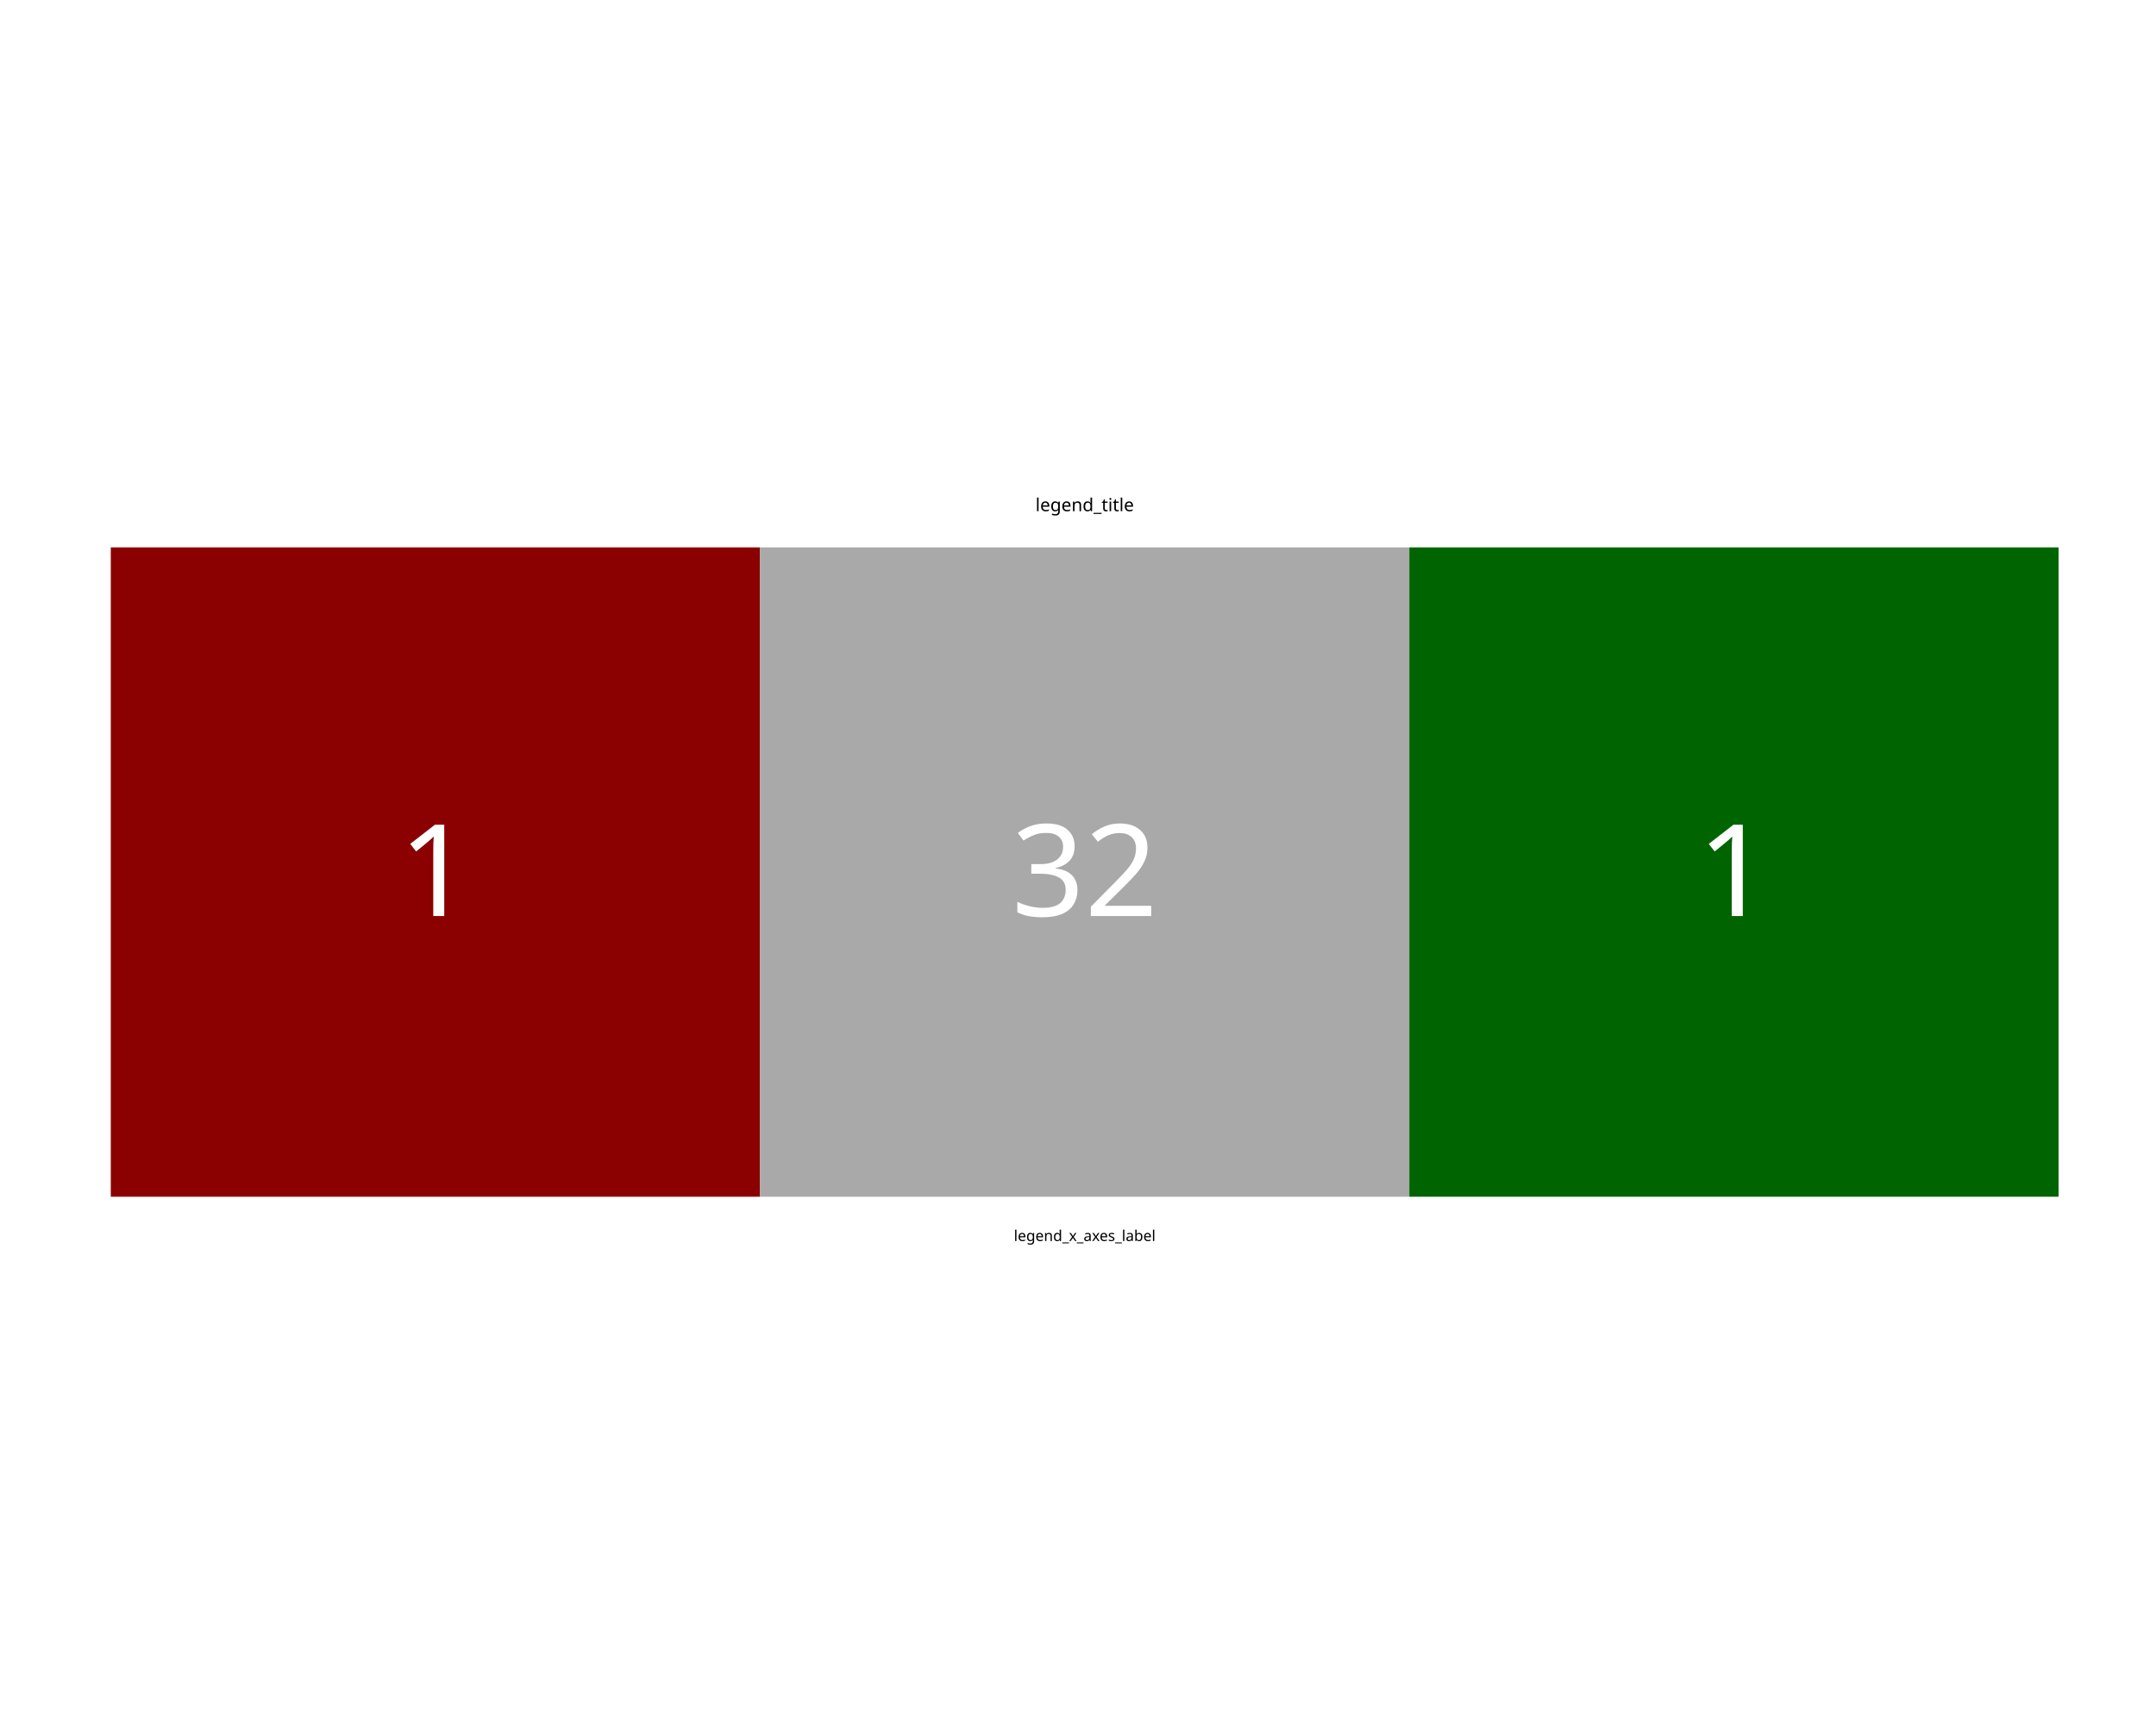
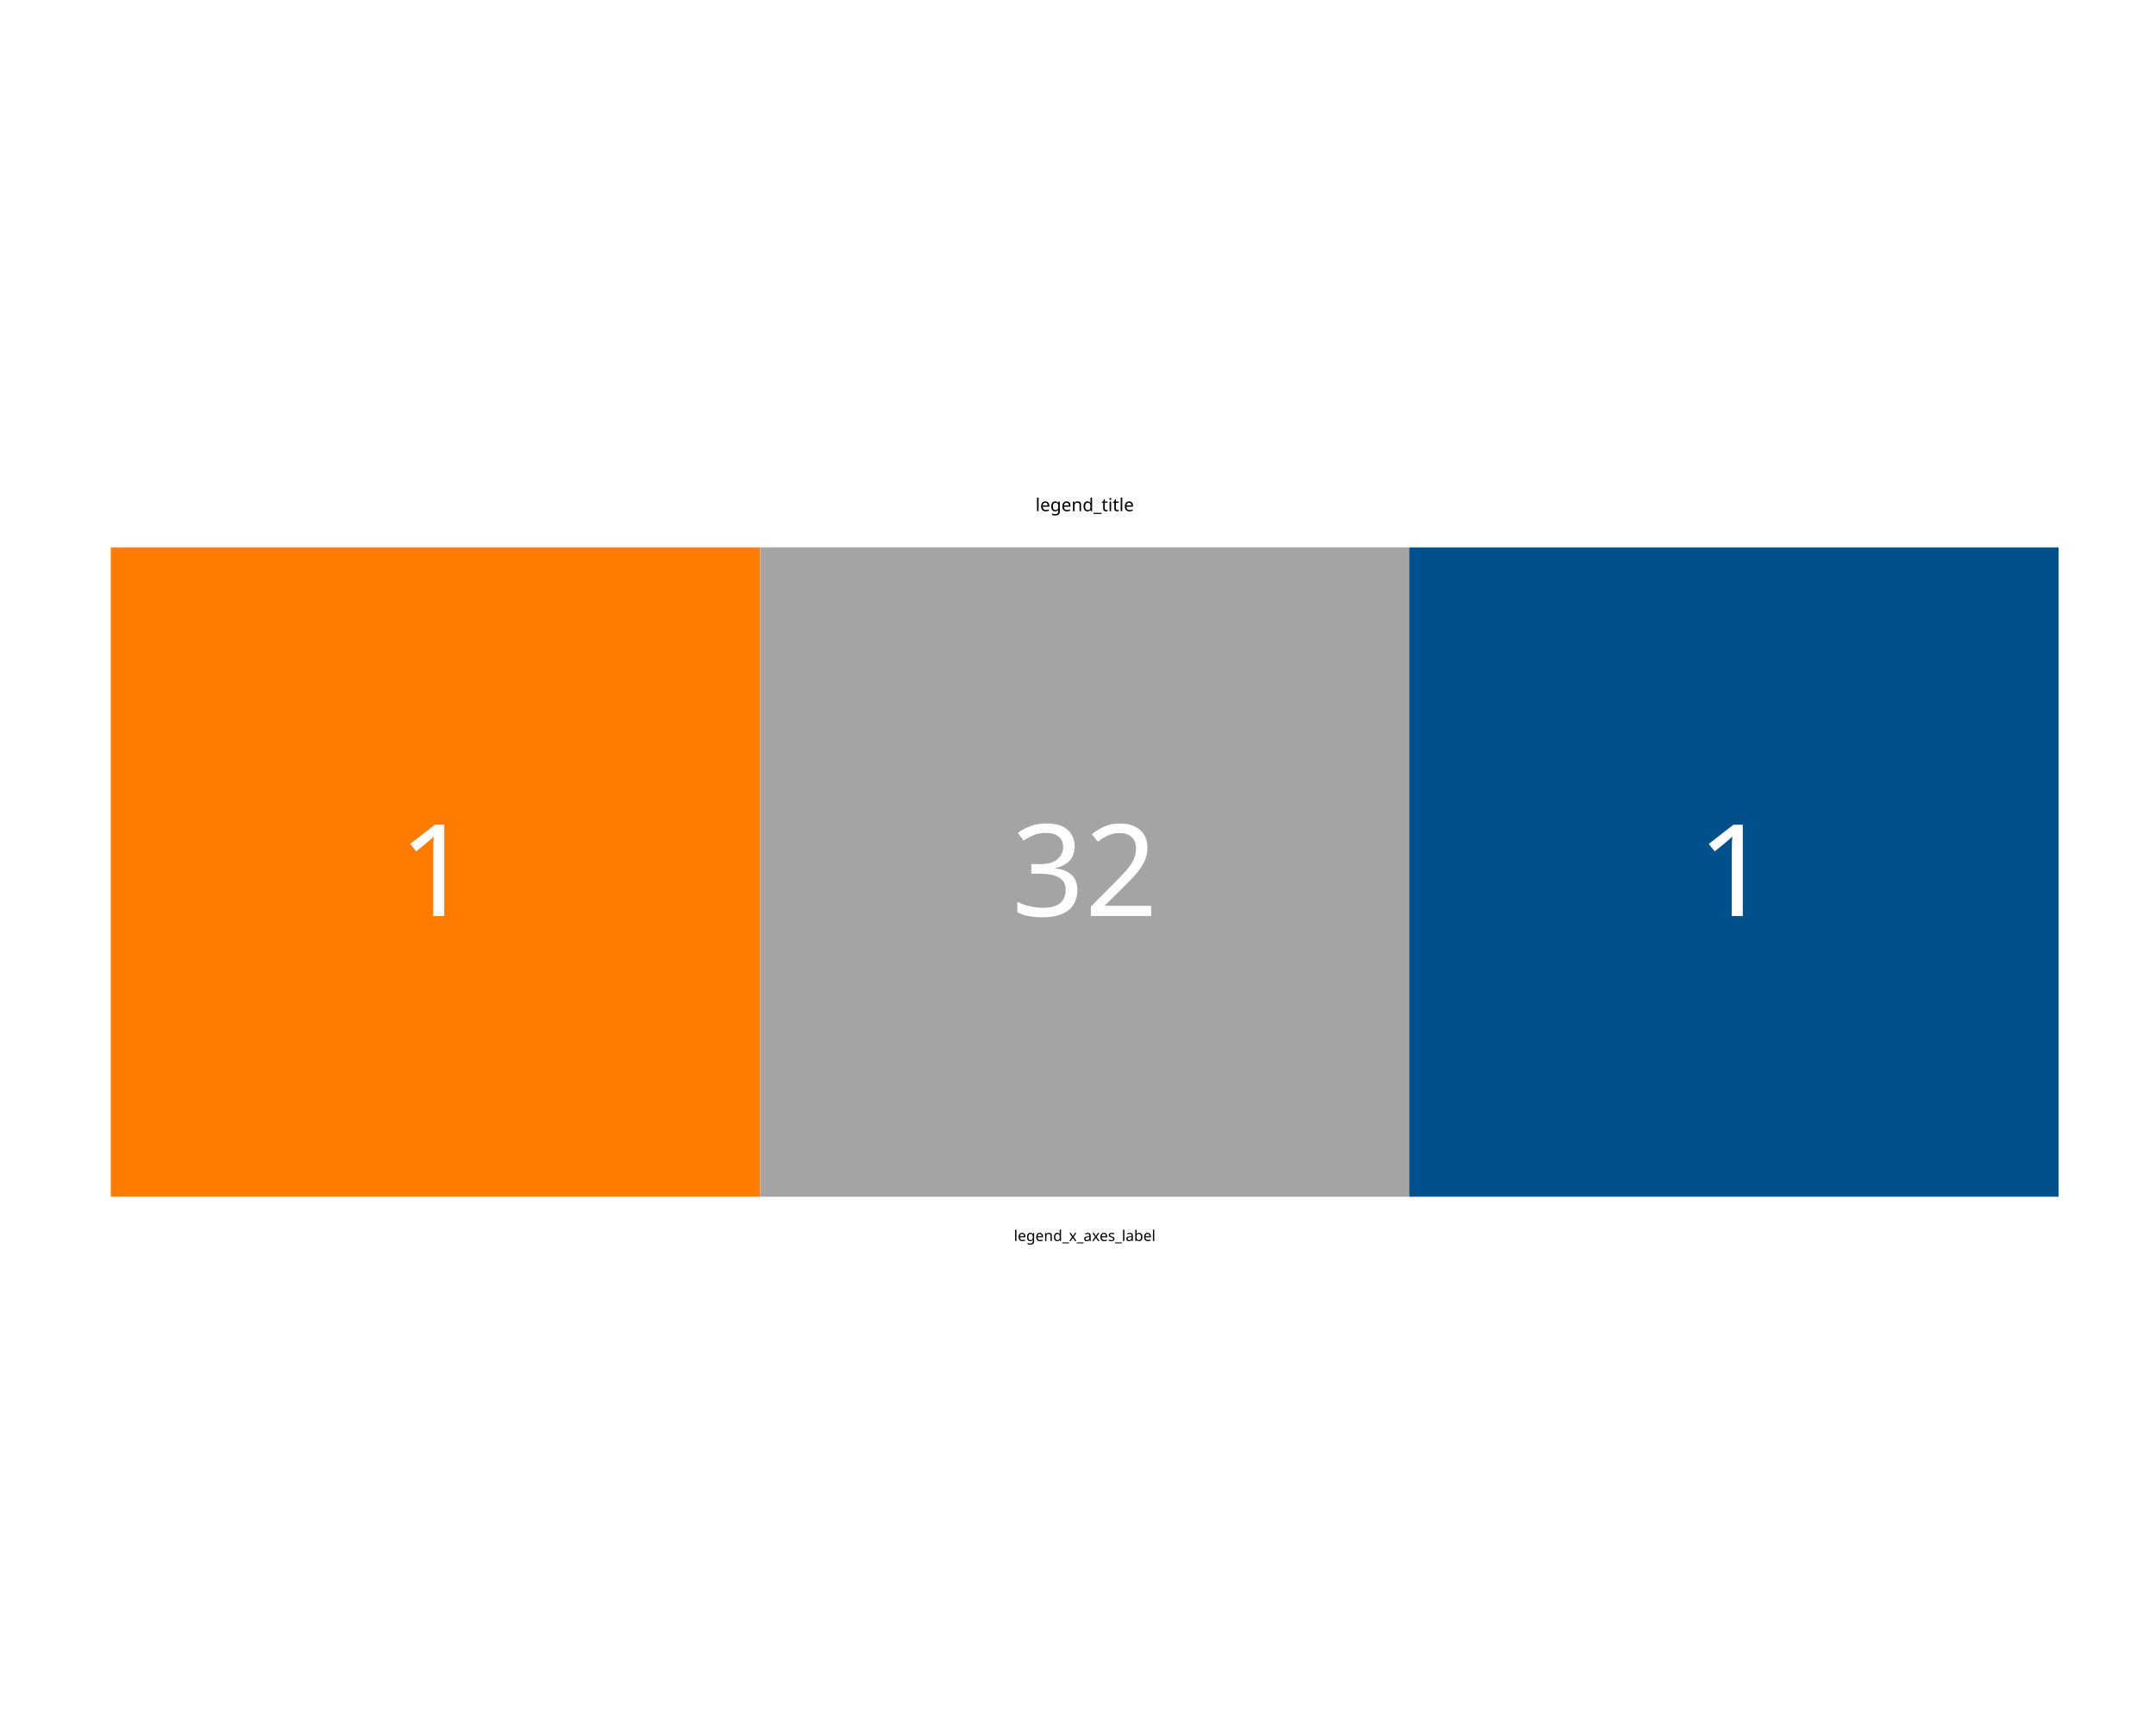
<svg xmlns="http://www.w3.org/2000/svg" class="svglite" data-engine-version="2.0" width="720.00pt" height="576.00pt" viewBox="0 0 720.00 576.00">
  <defs>
    <style type="text/css">
    .svglite line, .svglite polyline, .svglite polygon, .svglite path, .svglite rect, .svglite circle {
      fill: none;
      stroke: #000000;
      stroke-linecap: round;
      stroke-linejoin: round;
      stroke-miterlimit: 10.00;
    }
  </style>
  </defs>
  <rect width="100%" height="100%" style="stroke: none; fill: #FFFFFF;" />
  <defs>
    <clipPath id="cpMC4wMHw3MjAuMDB8MC4wMHw1NzYuMDA=">
      <rect x="0.00" y="0.00" width="720.00" height="576.00" />
    </clipPath>
  </defs>
  <g clip-path="url(#cpMC4wMHw3MjAuMDB8MC4wMHw1NzYuMDA=)">
</g>
  <defs>
    <clipPath id="cpMC4wMHw3MjAuMDB8MTYxLjA4fDQxNC45Mg==">
      <rect x="0.00" y="161.08" width="720.00" height="253.84" />
    </clipPath>
  </defs>
  <g clip-path="url(#cpMC4wMHw3MjAuMDB8MTYxLjA4fDQxNC45Mg==)">
    <rect x="0.00" y="161.08" width="720.00" height="253.84" style="stroke-width: 0.00; stroke: none;" />
  </g>
  <g clip-path="url(#cpMC4wMHw3MjAuMDB8MC4wMHw1NzYuMDA=)">
</g>
  <defs>
    <clipPath id="cpNC40OHw3MjAuMDB8MTcxLjkzfDQxMC40NA==">
      <rect x="4.48" y="171.93" width="715.52" height="238.51" />
    </clipPath>
  </defs>
  <g clip-path="url(#cpNC40OHw3MjAuMDB8MTcxLjkzfDQxMC40NA==)">
-     <rect x="37.00" y="182.78" width="216.82" height="216.82" style="stroke-width: 0.43; stroke: none; stroke-linecap: butt; stroke-linejoin: miter; fill: #8B0000;" />
-     <rect x="253.83" y="182.78" width="216.82" height="216.82" style="stroke-width: 0.43; stroke: none; stroke-linecap: butt; stroke-linejoin: miter; fill: #A9A9A9;" />
-     <rect x="470.65" y="182.78" width="216.82" height="216.82" style="stroke-width: 0.43; stroke: none; stroke-linecap: butt; stroke-linejoin: miter; fill: #006400;" />
+     <rect x="37.00" y="182.78" width="216.82" height="216.82" style="stroke-width: 0.43; stroke: none; stroke-linecap: butt; stroke-linejoin: miter; fill: #FF7C00;" />
+     <rect x="253.83" y="182.78" width="216.82" height="216.82" style="stroke-width: 0.43; stroke: none; stroke-linecap: butt; stroke-linejoin: miter; fill: #A4A4A4;" />
+     <rect x="470.65" y="182.78" width="216.82" height="216.82" style="stroke-width: 0.43; stroke: none; stroke-linecap: butt; stroke-linejoin: miter; fill: #00508C;" />
    <text x="145.41" y="305.87" text-anchor="middle" style="font-size: 42.68px; fill: #FFFFFF; font-family: sans;" textLength="23.74px" lengthAdjust="spacingAndGlyphs">1</text>
    <text x="362.24" y="305.87" text-anchor="middle" style="font-size: 42.68px; fill: #FFFFFF; font-family: sans;" textLength="47.48px" lengthAdjust="spacingAndGlyphs">32</text>
    <text x="579.06" y="305.87" text-anchor="middle" style="font-size: 42.68px; fill: #FFFFFF; font-family: sans;" textLength="23.74px" lengthAdjust="spacingAndGlyphs">1</text>
  </g>
  <g clip-path="url(#cpMC4wMHw3MjAuMDB8MC4wMHw1NzYuMDA=)">
    <text x="362.24" y="414.40" text-anchor="middle" style="font-size: 5.00px; font-family: sans;" textLength="46.99px" lengthAdjust="spacingAndGlyphs">legend_x_axes_label</text>
    <text transform="translate(3.96,291.19) rotate(-90)" text-anchor="middle" style="font-size: 5.00px; font-family: sans;" textLength="1.39px" lengthAdjust="spacingAndGlyphs"> </text>
    <text x="362.24" y="170.69" text-anchor="middle" style="font-size: 6.00px; font-family: sans;" textLength="30.69px" lengthAdjust="spacingAndGlyphs">legend_title</text>
  </g>
</svg>
